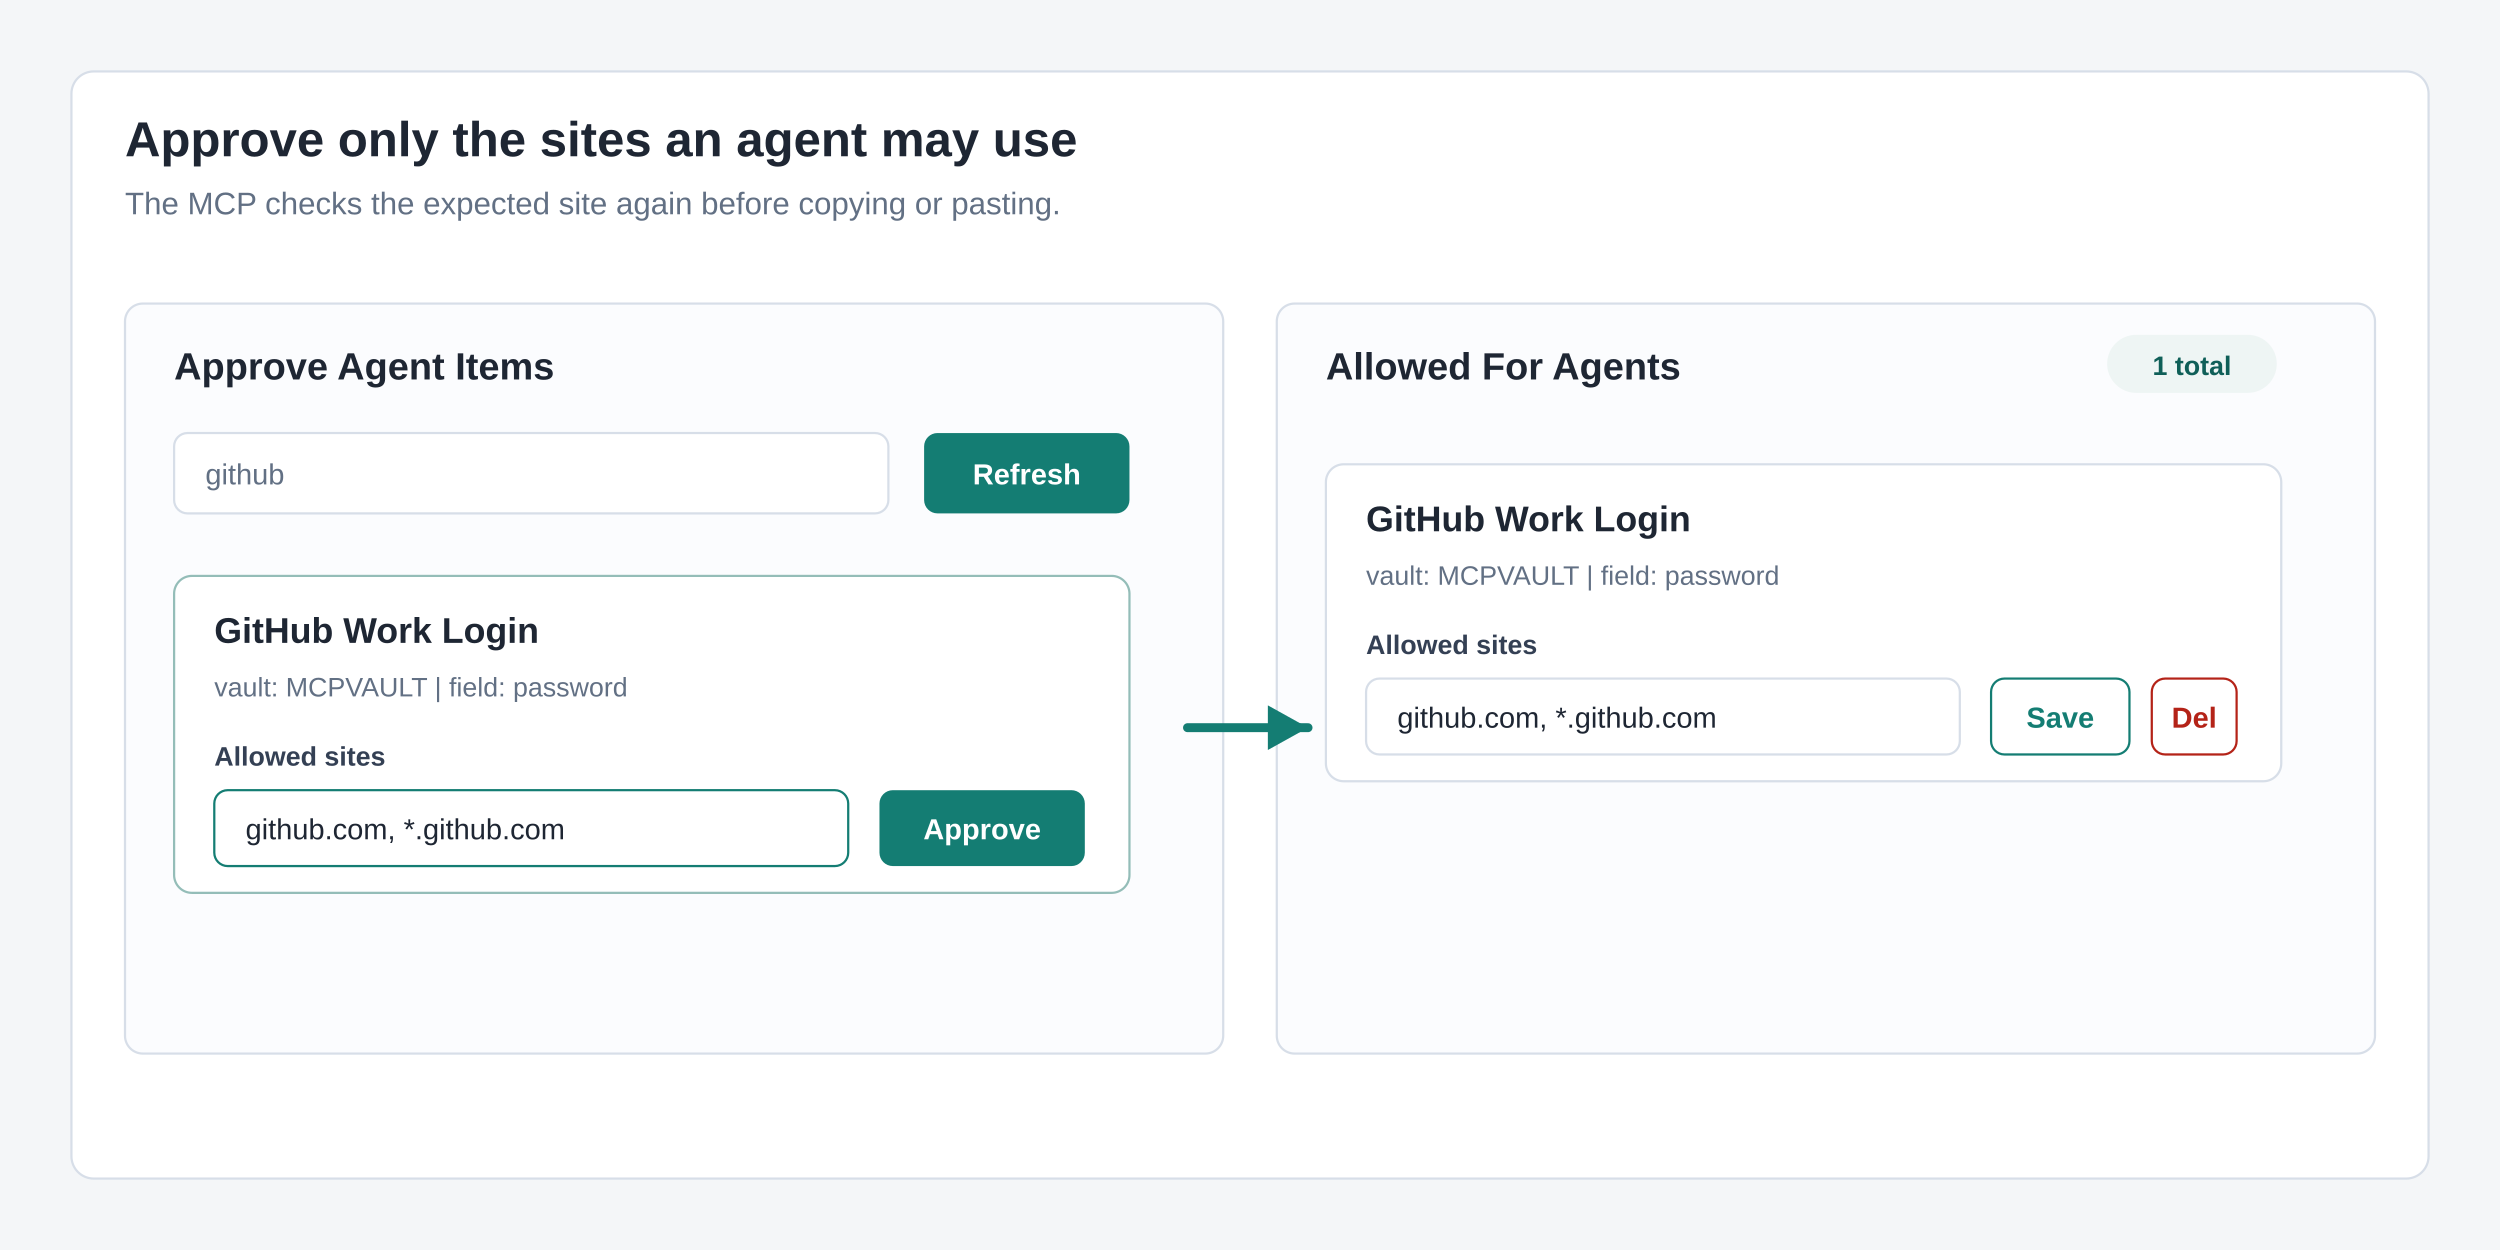
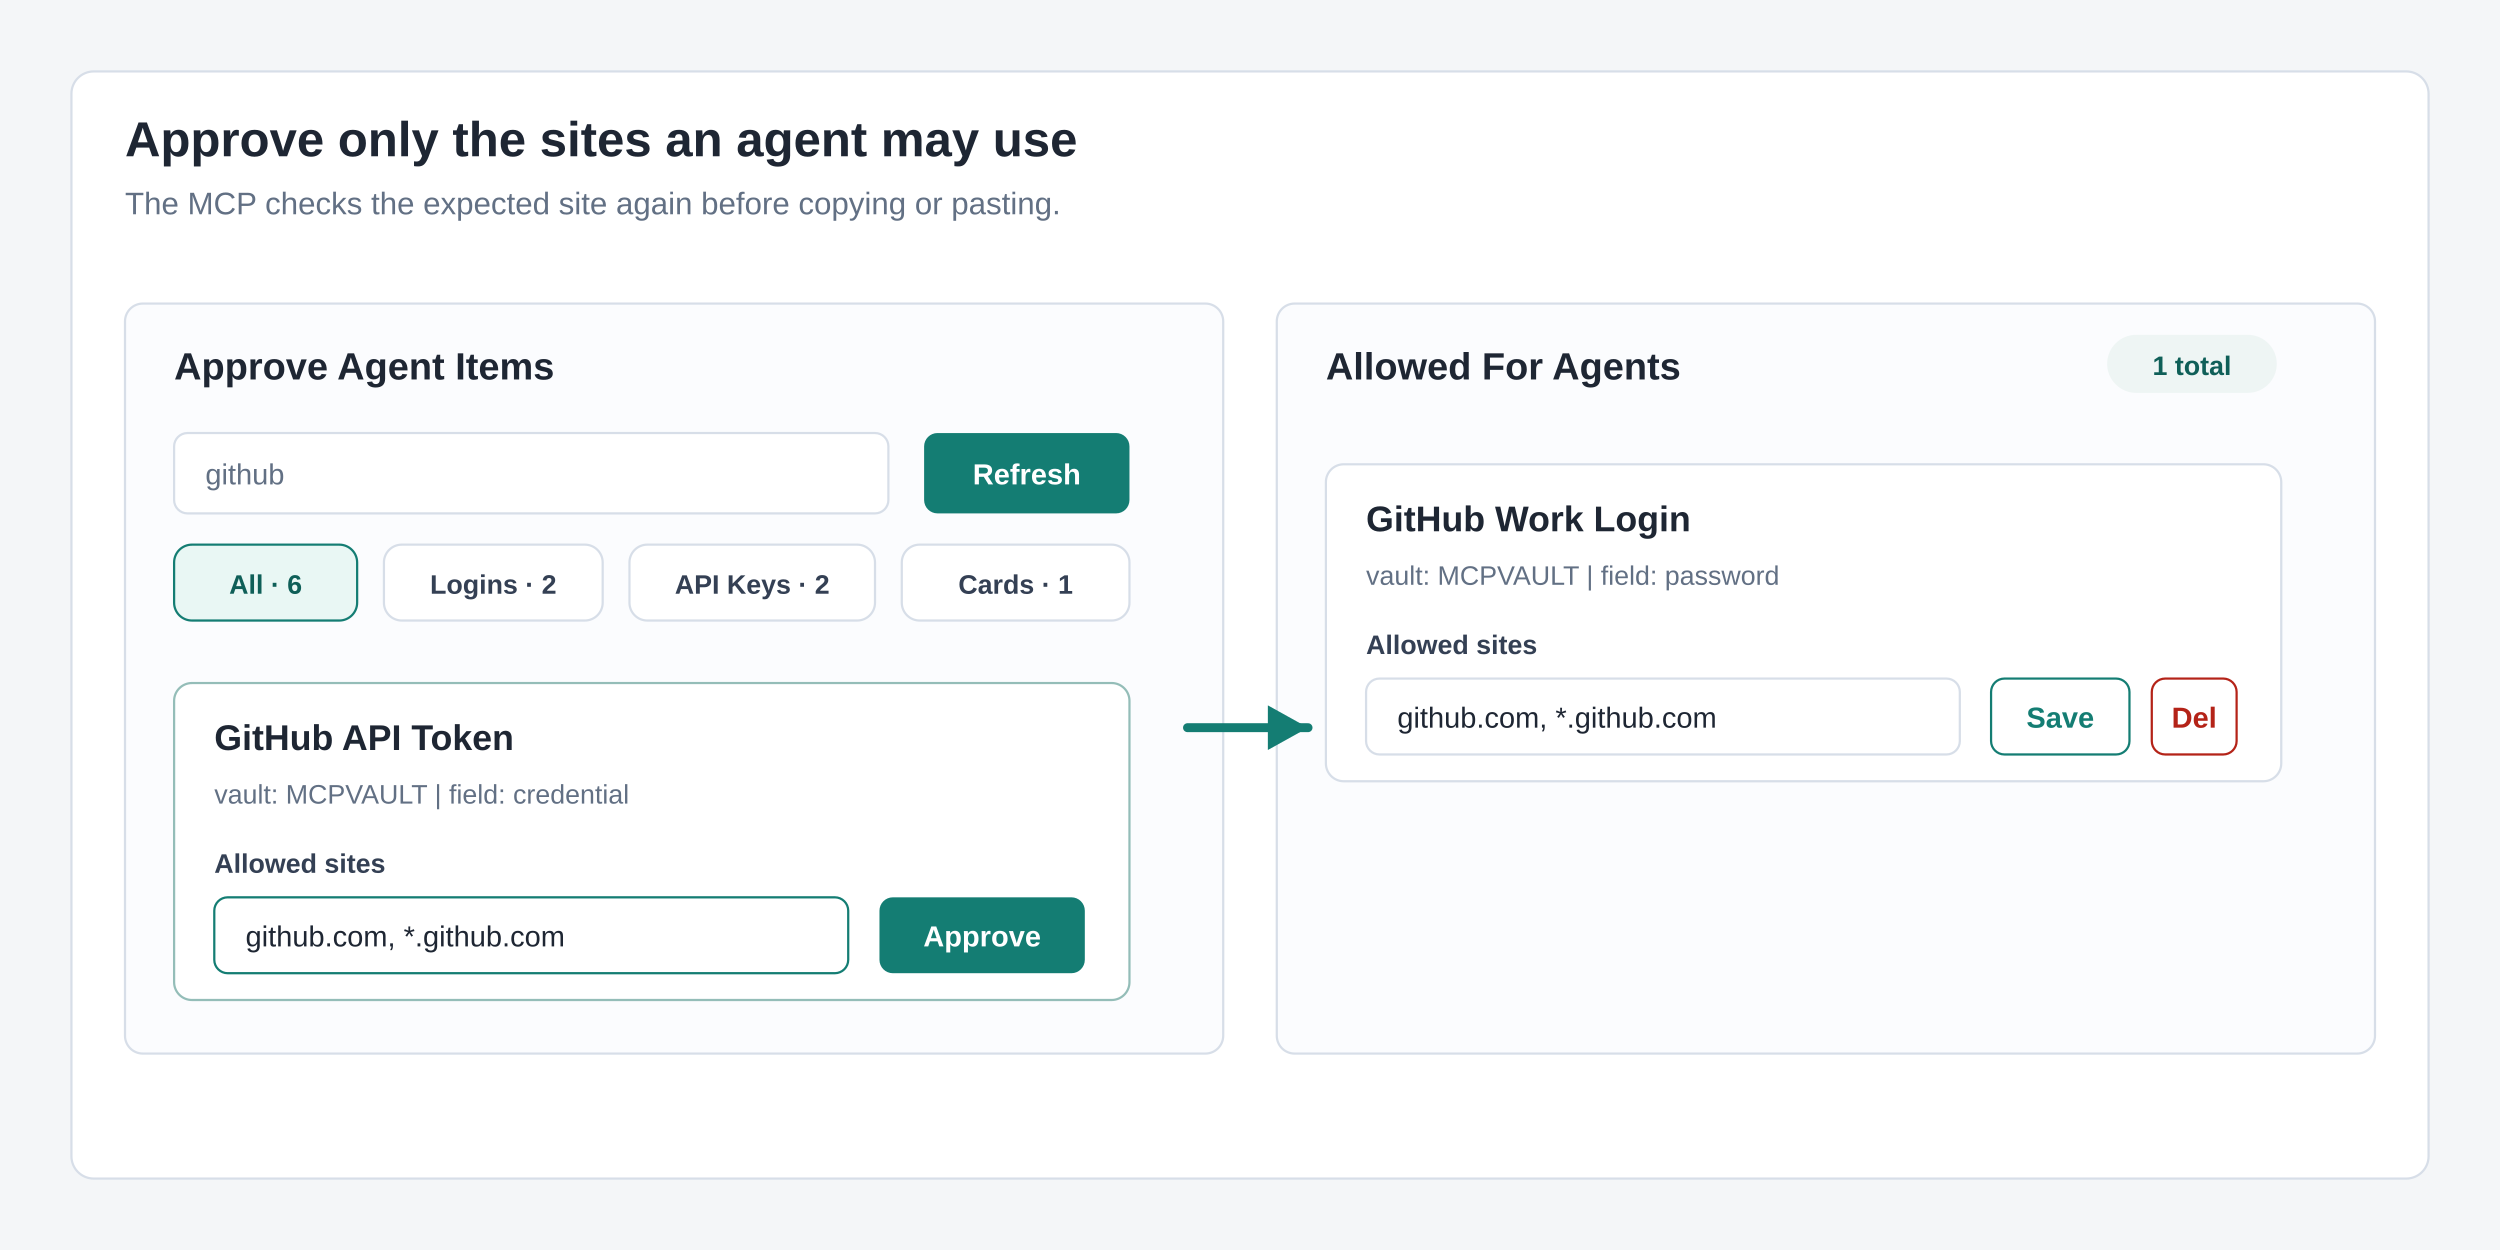
<svg xmlns="http://www.w3.org/2000/svg" width="1120" height="560" viewBox="0 0 1120 560" role="img" aria-labelledby="title desc">
  <rect width="1120" height="560" fill="#f4f6f8" />
  <rect x="32" y="32" width="1056" height="496" rx="10" fill="#ffffff" stroke="#d7dee8" />
  <text x="56" y="70" fill="#1e2633" font-family="Arial, sans-serif" font-size="22" font-weight="700">Approve only the sites an agent may use</text>
  <text x="56" y="96" fill="#627084" font-family="Arial, sans-serif" font-size="14">The MCP checks the expected site again before copying or pasting.</text>
  <rect x="56" y="136" width="492" height="336" rx="8" fill="#fbfcfe" stroke="#d7dee8" />
  <text x="78" y="170" fill="#1e2633" font-family="Arial, sans-serif" font-size="17" font-weight="700">Approve Agent Items</text>
  <rect x="78" y="194" width="320" height="36" rx="6" fill="#ffffff" stroke="#d7dee8" />
  <text x="92" y="217" fill="#627084" font-family="Arial, sans-serif" font-size="13">github</text>
  <rect x="414" y="194" width="92" height="36" rx="6" fill="#147d73" />
  <text x="460" y="217" text-anchor="middle" fill="#ffffff" font-family="Arial, sans-serif" font-size="13" font-weight="700">Refresh</text>
-   <g transform="translate(78 258)">
+   <g transform="translate(78 244)">
+     <rect width="82" height="34" rx="8" fill="#e9f7f4" stroke="#147d73" />
+     <text x="41" y="22" text-anchor="middle" fill="#0f5f58" font-family="Arial, sans-serif" font-size="12" font-weight="700">All · 6</text>
+     <rect x="94" width="98" height="34" rx="8" fill="#fff" stroke="#d7dee8" />
+     <text x="143" y="22" text-anchor="middle" fill="#344054" font-family="Arial, sans-serif" font-size="12" font-weight="700">Logins · 2</text>
+     <rect x="204" width="110" height="34" rx="8" fill="#fff" stroke="#d7dee8" />
+     <text x="259" y="22" text-anchor="middle" fill="#344054" font-family="Arial, sans-serif" font-size="12" font-weight="700">API Keys · 2</text>
+     <rect x="326" width="102" height="34" rx="8" fill="#fff" stroke="#d7dee8" />
+     <text x="377" y="22" text-anchor="middle" fill="#344054" font-family="Arial, sans-serif" font-size="12" font-weight="700">Cards · 1</text>
+   </g>
+   <g transform="translate(78 306)">
    <rect width="428" height="142" rx="8" fill="#ffffff" stroke="#94bdb8" />
-     <text x="18" y="30" fill="#1e2633" font-family="Arial, sans-serif" font-size="16" font-weight="700">GitHub Work Login</text>
-     <text x="18" y="54" fill="#627084" font-family="Arial, sans-serif" font-size="12">vault: MCPVAULT | field: password</text>
+     <text x="18" y="30" fill="#1e2633" font-family="Arial, sans-serif" font-size="16" font-weight="700">GitHub API Token</text>
+     <text x="18" y="54" fill="#627084" font-family="Arial, sans-serif" font-size="12">vault: MCPVAULT | field: credential</text>
    <text x="18" y="85" fill="#344054" font-family="Arial, sans-serif" font-size="12" font-weight="700">Allowed sites</text>
    <rect x="18" y="96" width="284" height="34" rx="6" fill="#ffffff" stroke="#147d73" />
    <text x="32" y="118" fill="#1e2633" font-family="Arial, sans-serif" font-size="13">github.com, *.github.com</text>
    <rect x="316" y="96" width="92" height="34" rx="6" fill="#147d73" />
    <text x="362" y="118" text-anchor="middle" fill="#ffffff" font-family="Arial, sans-serif" font-size="13" font-weight="700">Approve</text>
  </g>
  <rect x="572" y="136" width="492" height="336" rx="8" fill="#fbfcfe" stroke="#d7dee8" />
  <text x="594" y="170" fill="#1e2633" font-family="Arial, sans-serif" font-size="17" font-weight="700">Allowed For Agents</text>
  <rect x="944" y="150" width="76" height="26" rx="13" fill="#eef5f4" />
  <text x="982" y="168" text-anchor="middle" fill="#0f5f58" font-family="Arial, sans-serif" font-size="12" font-weight="700">1 total</text>
  <g transform="translate(594 208)">
    <rect width="428" height="142" rx="8" fill="#ffffff" stroke="#d7dee8" />
    <text x="18" y="30" fill="#1e2633" font-family="Arial, sans-serif" font-size="16" font-weight="700">GitHub Work Login</text>
    <text x="18" y="54" fill="#627084" font-family="Arial, sans-serif" font-size="12">vault: MCPVAULT | field: password</text>
    <text x="18" y="85" fill="#344054" font-family="Arial, sans-serif" font-size="12" font-weight="700">Allowed sites</text>
    <rect x="18" y="96" width="266" height="34" rx="6" fill="#ffffff" stroke="#d7dee8" />
    <text x="32" y="118" fill="#1e2633" font-family="Arial, sans-serif" font-size="13">github.com, *.github.com</text>
    <rect x="298" y="96" width="62" height="34" rx="6" fill="#ffffff" stroke="#147d73" />
    <text x="329" y="118" text-anchor="middle" fill="#147d73" font-family="Arial, sans-serif" font-size="13" font-weight="700">Save</text>
    <rect x="370" y="96" width="38" height="34" rx="6" fill="#ffffff" stroke="#b42318" />
    <text x="389" y="118" text-anchor="middle" fill="#b42318" font-family="Arial, sans-serif" font-size="13" font-weight="700">Del</text>
  </g>
  <path d="M532 326 h54" stroke="#147d73" stroke-width="4" stroke-linecap="round" />
  <path d="M586 326 l-18 -10 v20 z" fill="#147d73" />
</svg>
